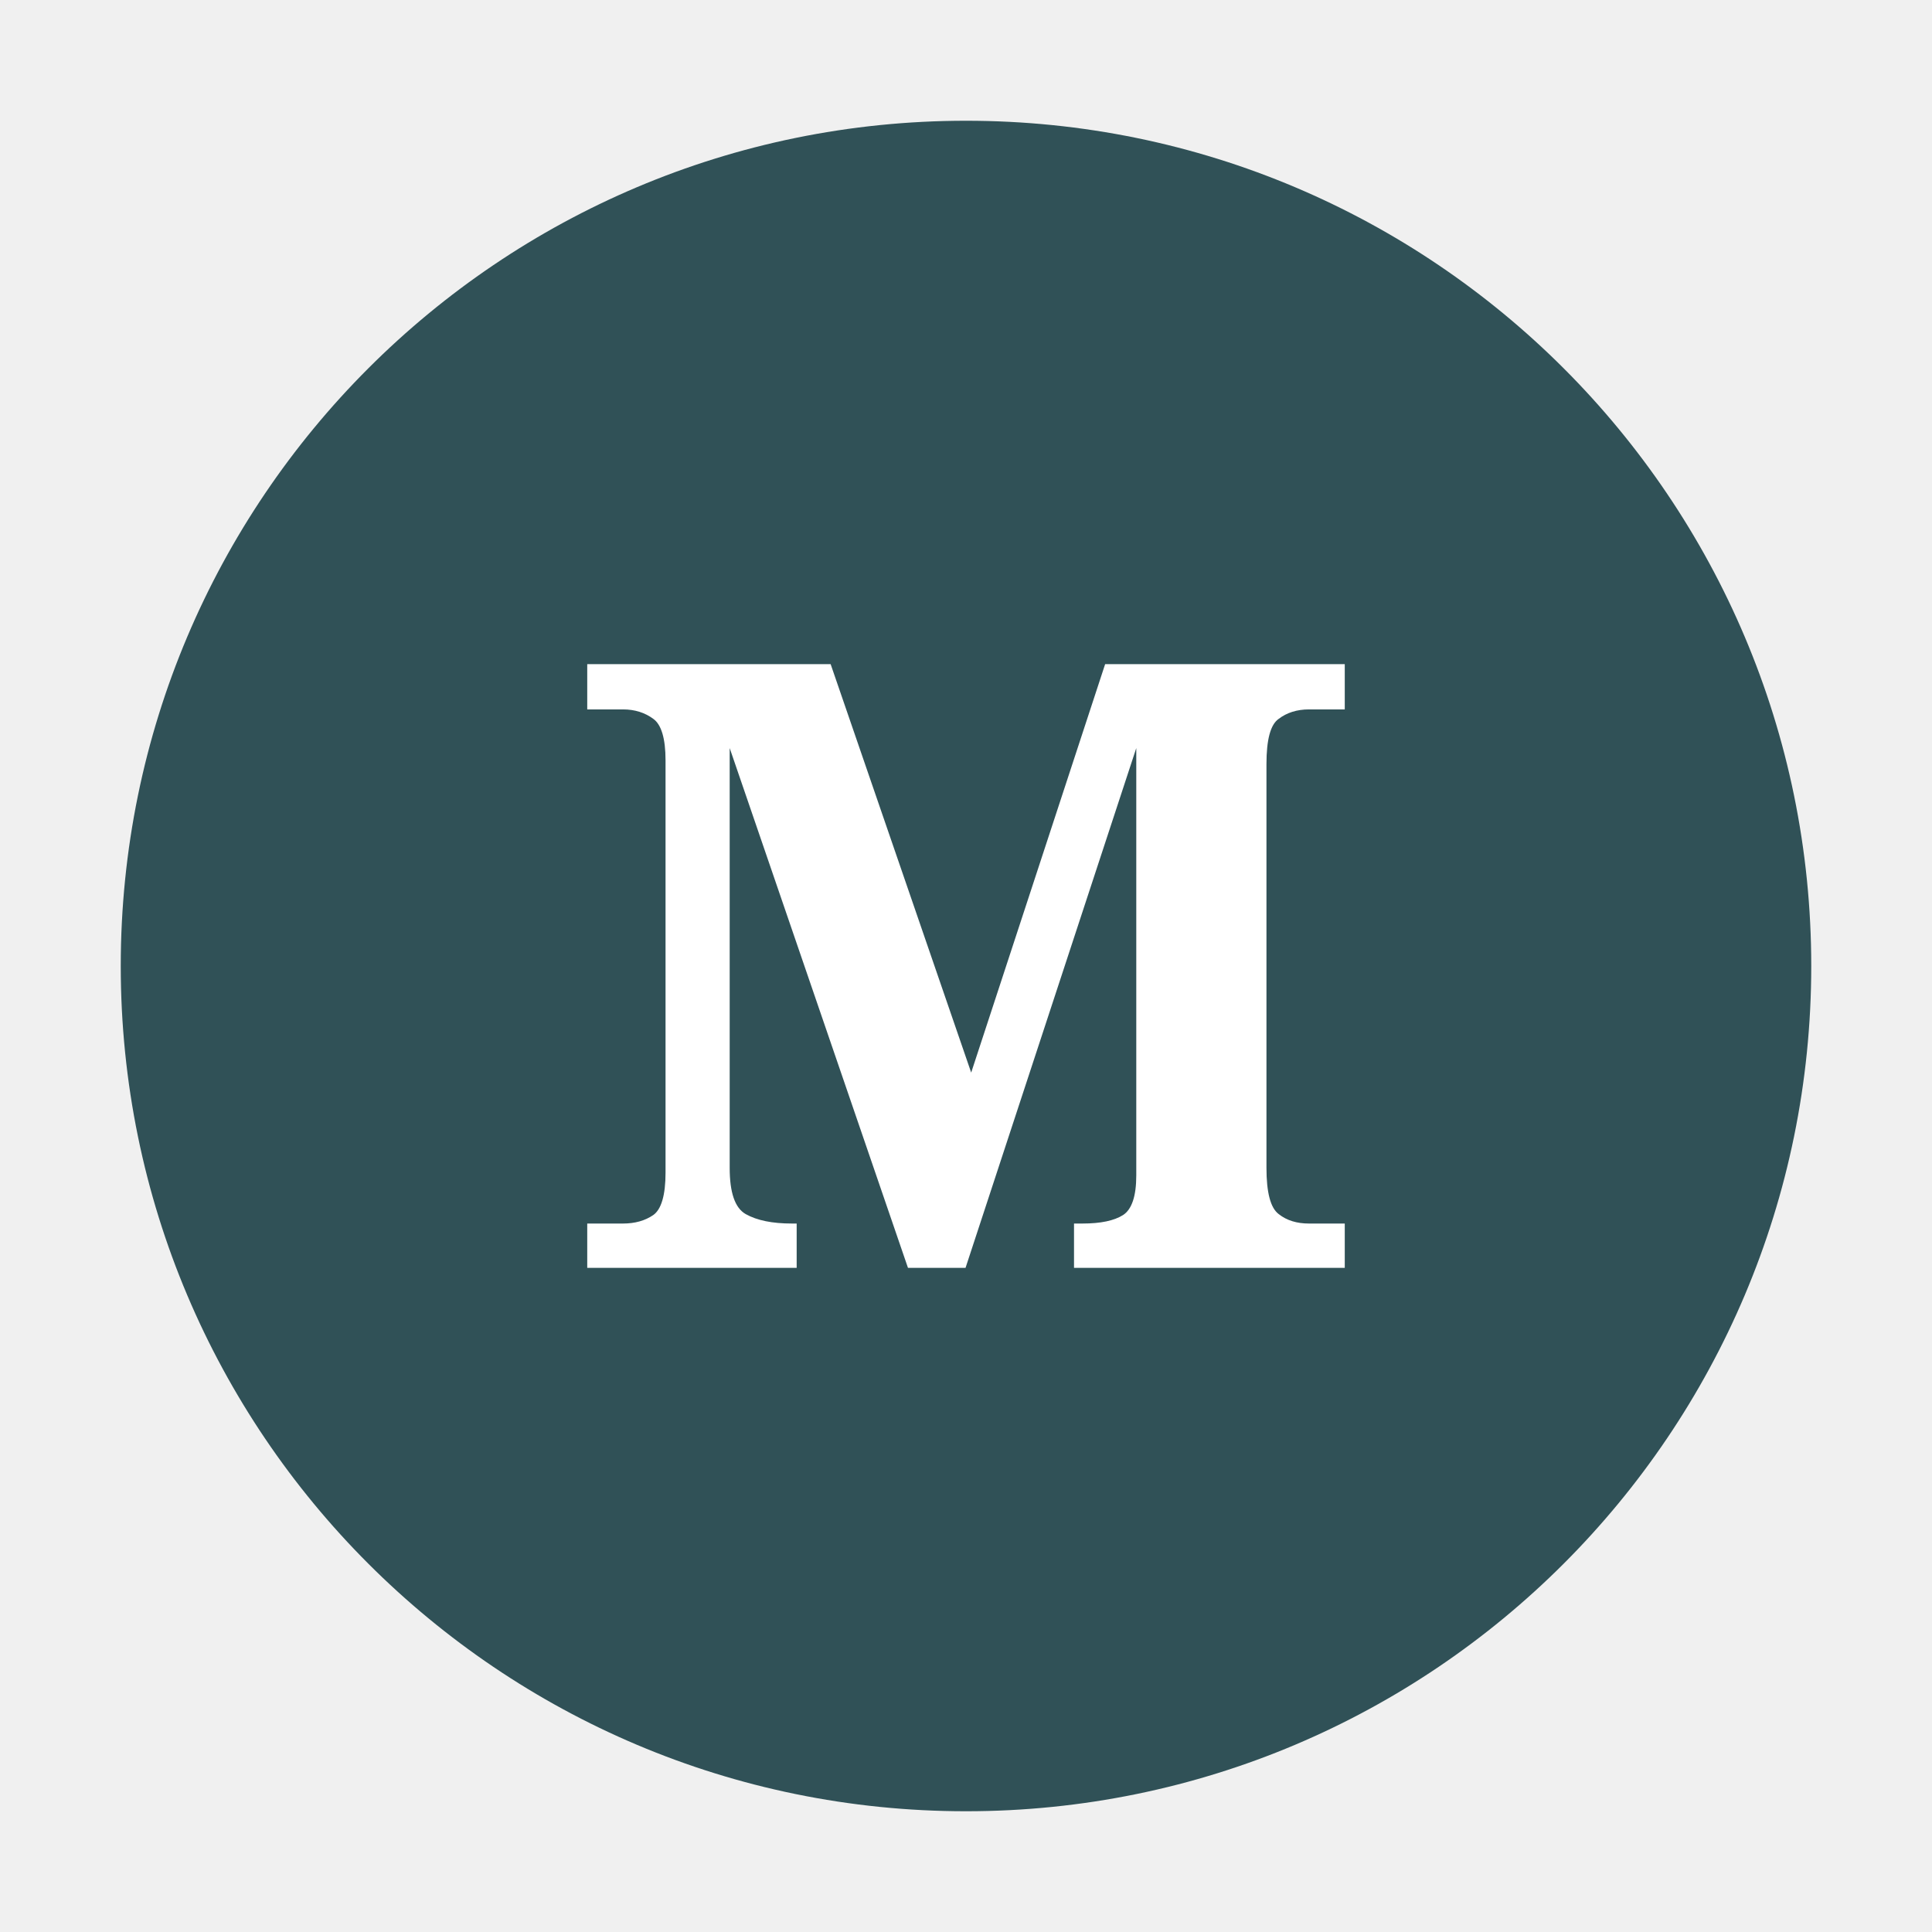
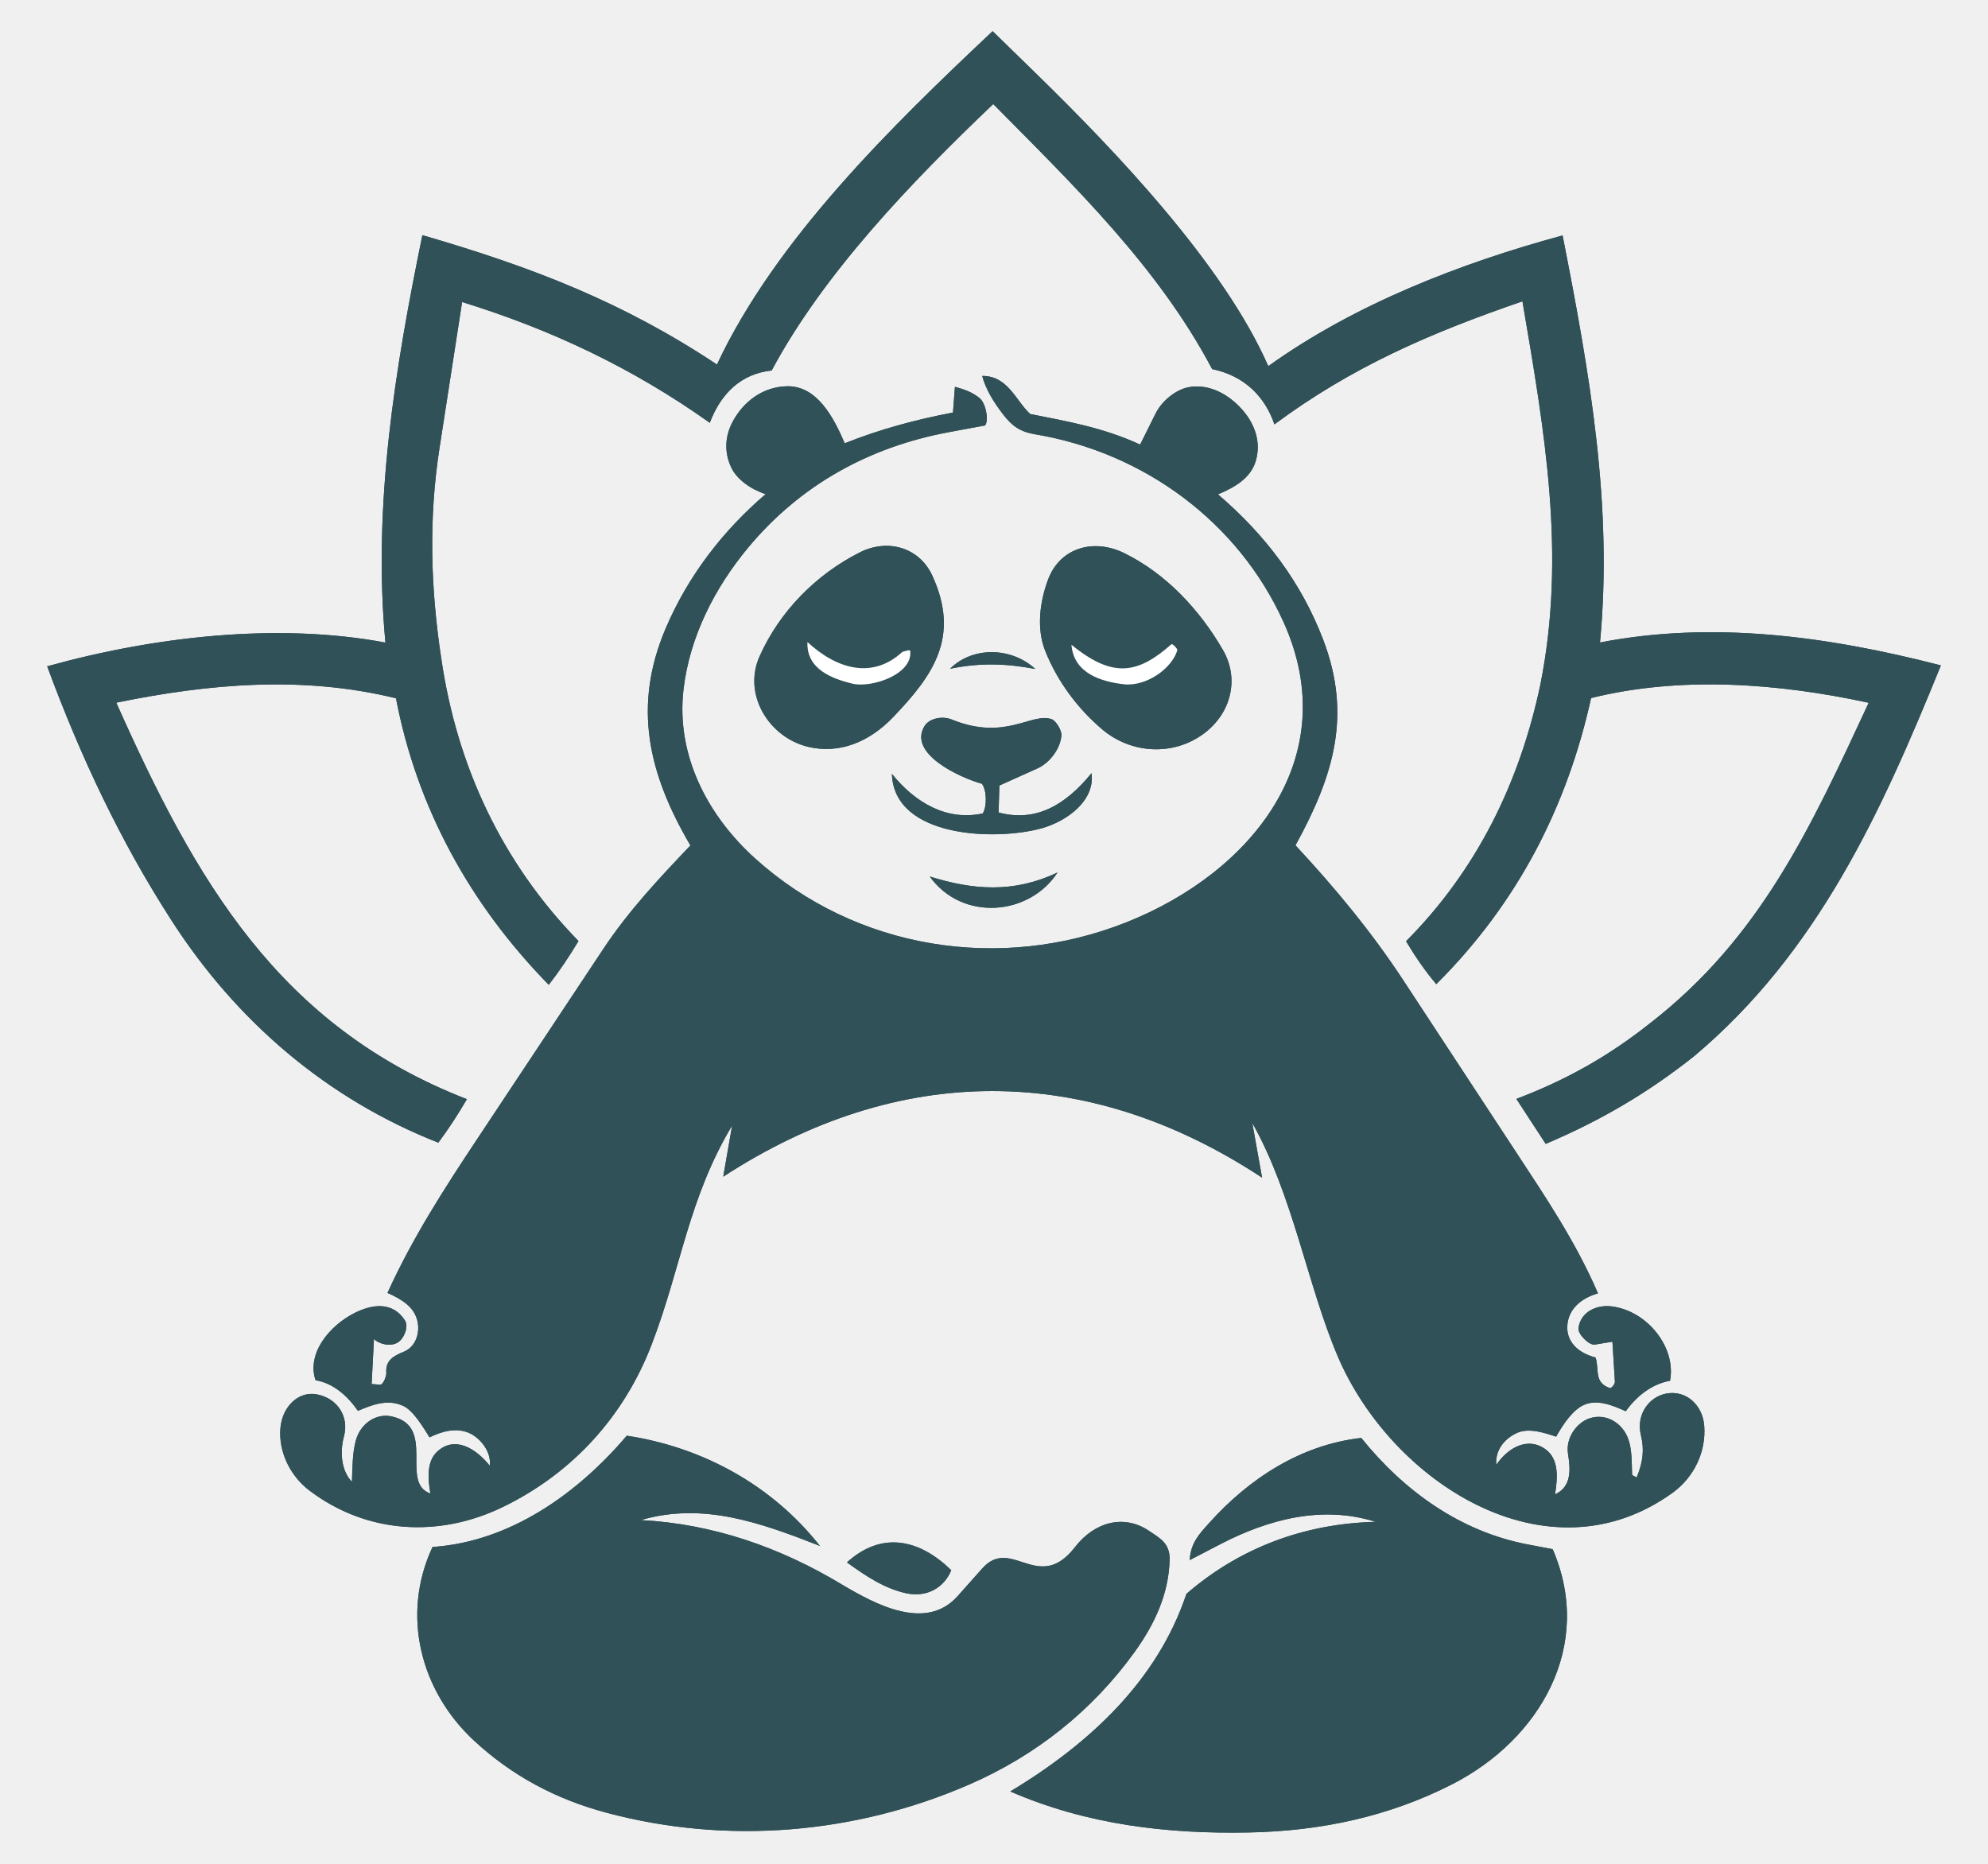
- <svg xmlns="http://www.w3.org/2000/svg" viewBox="0 0 32 32" fill="none">
-   <circle cx="16" cy="16" r="14" fill="#305157" />
-   <text x="16" y="21" font-family="serif" font-size="14" font-weight="700" fill="white" text-anchor="middle">M</text>
+ <svg xmlns="http://www.w3.org/2000/svg" version="1.1" id="Black" x="0px" y="0px" viewBox="0 0 576 540" style="enable-background:new 0 0 576 540;" xml:space="preserve">
+   <g>
+     <path style="fill:#305157;" d="M351.21,106.94c9.16,1.89,15.24,7.78,18.04,16.02c22.47-16.68,45.23-26.51,71.86-35.65   c6.44,37.77,12.71,73.39,5.2,111.02c-6,28.38-18.35,53.7-38.92,74.38c2.78,4.63,5.52,8.61,8.76,12.44   c23.5-23.41,37.89-51.36,44.85-82.9c25.97-6.45,54.34-4.29,80.43,1.37c-16.87,36.32-31.37,68.13-63.56,93.02   c-11.9,9.41-24.02,16.25-38.52,21.75l8.5,13.03c15.99-6.77,29.78-14.89,43.09-25.48c35.66-30.02,54.03-70.32,71.41-113.15   c-33.09-8.54-66.24-12.93-98.77-6.64c3.76-39.61-2.91-77.72-10.84-117.93c-29.36,7.97-60.11,19.83-85.27,37.87   c-12.89-29.41-44.21-62.26-67.17-84.66l-12.7-12.39c-29.17,27.46-62.85,60.29-79.87,96.58c-27.11-18-53.23-28.16-85.35-37.48   c-7.89,38.41-14.43,78.24-10.71,118.04c-31.12-5.85-66.86-1.79-98,6.88c9.72,26.28,21.14,50.54,36.08,73.71   c18.74,29.06,44.85,51.57,77.25,64.3c3.11-4.17,5.58-8.01,8.28-12.6c-54.58-21.2-78.64-63.39-101.59-114.88   c26.92-5.51,54.06-7.89,81.04-1.27c6.08,31.66,21.31,59.56,44.27,83.02c3.17-4.11,5.76-7.95,8.61-12.69   c-22.17-22.72-35.18-50.62-39.74-81.72c-3.11-20.51-3.71-40.56-0.53-61.09l6.55-42.33c25.91,8,49.54,19.2,71.76,34.99   c3.26-8.61,9.17-14.23,17.93-15.15c15.05-28.13,40.53-54.65,64.2-77.2C311.28,53.92,335.55,77.33,351.21,106.94z M145.95,436.5   c20.21-9.9,34.96-26.36,42.87-46.98c8.57-22.35,10.65-42.31,23.3-63.41l-2.57,14.81c50.56-32.91,105.09-33.34,156.12,0.28   l-2.84-15.86c11.73,20.7,16.04,47.2,24.77,67.64c15.54,36.4,60.67,65.68,96.95,39.57c6.32-4.55,9.81-11.99,9.23-19.46   c-0.47-6.07-5.31-10.43-11.04-9.32c-5.11,0.99-8.73,6.21-7.31,12.03c1.02,4.17,0.64,7.69-1.22,12.27l-1.33-0.71   c-0.11-4.27-0.08-7.4-1.04-10.22c-1.67-4.92-6.5-7.73-11.18-6.24c-3.71,1.18-7.1,5.59-6.34,10.35c0.69,4.33,1.15,9.47-3.77,11.72   c0.77-4.78,1.18-10.19-2.73-13.05c-5.18-3.78-10.91-0.48-14.29,4.5c-0.38-4.18,2.34-7.68,6.18-9.33c3.35-1.43,7.84,0.04,11.16,1.15   c2.13-3.76,4.8-7.67,7.91-9.13c3.93-1.84,8.44,0.05,12.27,1.77c2.99-4.2,7.38-7.85,12.83-8.84c1.83-9.76-6.69-20.26-16.87-21.53   c-4.65-0.58-9.12,1.73-9.67,6.35c-0.2,1.65,3.07,4.99,4.75,4.71l5.09-0.84l0.72,11.61c0.04,0.59-0.97,2-1.52,1.81   c-4.65-1.61-2.96-5.48-4.08-8.84c-4.96-1.27-8.84-4.62-8.12-9.92c0.56-4.12,3.74-7.21,8.82-8.66   c-6.45-14.94-15.09-27.75-23.88-41.14l-32.49-49.51c-9.27-14.12-19.67-26.66-31.28-39.16c11.02-20.06,16.42-37.64,8.01-59.62   c-6.34-16.57-16.75-30.33-30.47-42.07c4.89-2.03,9.41-4.7,10.91-9.53c2.18-7.07-1.57-13.72-7.08-18.02   c-3.59-2.81-8.2-4.4-12.63-3.43c-3.5,0.77-7.45,3.9-9.26,7.54l-4.49,9.02c-10.66-4.93-20.99-6.7-31.85-8.86   c-4.2-3.87-6.46-11.09-13.91-11.03c1.05,3.95,3.4,7.66,5.91,10.95c2.71,3.55,4.97,5.21,9.44,5.96   c31.57,5.28,58.89,25.45,71.96,54.39c17.73,39.25-9.26,72.58-45.5,86.99c-36.51,14.52-78.3,7.92-107.56-18.45   c-13.9-12.53-23.02-30.05-20.79-49.03c1.79-15.32,9.12-29.49,18.66-40.99c15.16-18.27,35.19-29.26,58.27-33.54l10.47-1.94   c1.1-1.57,0.18-6.43-1.58-7.88c-1.94-1.6-4.08-2.48-7.18-3.3l-0.57,7.45c-10.77,2.03-21.38,4.9-31.36,8.91   c-3.2-7.47-8-16.67-16.68-16.53c-7.09,0.12-12.79,4.53-15.88,10.44c-2.16,4.13-2.41,8.89-0.21,13.31c1.58,3.17,5.35,6.02,9.85,7.51   c-12.32,10.56-22.42,23.56-28.94,38.86c-9.59,22.51-5.12,42.02,7.15,62.92c-9.1,9.57-17.88,18.9-25.24,29.99l-36.67,55.27   c-9.55,14.39-18.6,28.44-25.86,44.38c4.46,1.99,7.47,4.11,8.53,7.6c1.05,3.47-0.07,7.96-3.89,9.49c-3.05,1.22-5.24,2.58-4.98,6.02   c0.08,1-0.91,3.56-1.79,3.49l-2.47-0.19l0.69-13.07c1.56,1.56,4.86,2.29,6.92,1c1.82-1.14,3.19-4.6,2.07-6.34   c-3.59-5.59-9.51-4.76-14.66-2.16c-7.08,3.57-13.9,11.57-11.26,19.46c5.24,0.81,9.43,4.76,12.28,8.86   c3.98-1.68,8.53-3.56,13.15-1.42c2.84,1.32,5.6,5.89,7.6,9.1c3.34-1.64,7.95-3.13,12.03-0.99c2.6,1.36,5.91,5,5.44,9.23   c-4.21-5.19-10.23-8.75-15.27-4.08c-3.09,2.86-2.68,7.92-1.95,12.12c-9.03-3.1,1.96-19.66-11.39-22.37   c-4.35-0.88-8.83,2.05-10.19,6.91c-1.02,3.63-1.01,7.93-1.15,12.07c-3.02-3.08-3.59-8.41-2.33-13.13c1.59-5.92-2-11.08-7.79-12.2   c-5.35-1.04-10.04,3.5-10.6,9.69c-0.62,6.85,2.77,13.92,8.46,18.21C106.15,444.29,127.05,445.75,145.95,436.5z M258.58,207.97   c11.89-12.35,19.66-23.44,11.57-41.15c-3.75-8.22-12.91-10.88-21.04-6.77c-12.59,6.37-23.16,16.96-29.03,30.12   c-4.93,11.05,2.71,23.46,14.04,26.2C243.28,218.58,251.96,214.84,258.58,207.97z M348.85,212.5c7.9-5.9,10.28-15.85,5.5-24.13   c-6.8-11.79-16.63-22.25-28.68-28.14c-8.86-4.33-18.52-1.5-21.97,7.59c-2.4,6.33-3.48,14.21-0.86,20.77   c3.51,8.79,9.34,16.64,16.47,22.7C327.71,218.42,339.94,219.16,348.85,212.5z M299.97,193.82c-7.03-6.42-18.18-6.54-24.71-0.06   C284.08,191.96,291.46,192.22,299.97,193.82z M316.26,224.01c-7.7,9.43-16.26,14.24-26.92,11.41l0.22-7.81l11.04-4.97   c3.61-1.62,6.69-5.79,6.94-9.61c0.09-1.44-1.62-4.25-2.87-4.66c-5.95-1.97-13.37,6.44-28.92,0.11c-2.72-1.11-6.49-0.37-7.88,1.92   c-4.84,7.93,10.03,14.84,16.64,16.7c1.41,1.9,1.5,6.56,0.24,8.59c-10.27,2.26-19.53-2.99-26.32-11.46   c0.57,18.59,30.16,19.46,43.43,15.75C309.25,237.88,317.31,231.93,316.26,224.01z M269.38,253.95c9.48,13.15,28.9,11.36,37.03-1.17   C293.62,258.86,281.9,257.85,269.38,253.95z M311.5,448.21c-10.66,13.76-18.44-3.27-26.91,6.23l-7.15,8.03   c-9.15,10.27-23.75,2.4-33.33-3.27c-18.06-10.93-37.61-17.69-58.43-18.78c17.92-5.23,34.37,0.63,51.89,7.49   c-13.97-17.7-34.1-28.61-55.97-31.94c-14.24,16.75-33.79,30.73-56.28,32.24c-9.15,19.55-3.62,41.65,12.11,56.19   c10.89,10.06,23.54,16.87,38.35,20.82c34.84,9.29,71.9,6.22,105.02-8.18c19.44-8.45,35.74-21.5,47.91-38.37   c5.88-8.15,9.9-16.87,10.17-26.69c0.13-4.81-2.71-6.25-6.04-8.48C325.67,438.68,317.15,440.9,311.5,448.21z M292.72,519.04   c22.27,9.67,45.56,12.34,69.11,11.89c20.81-0.41,40.59-4.6,58.95-13.99c25.37-12.98,41.19-40.09,29.08-68.09l-7.11-1.35   c-19.46-3.69-35.77-15.29-48.35-30.88c-17.47,1.97-32.51,11.75-44.13,24.72c-2.86,3.19-5.28,5.69-5.57,10.67l8.82-4.58   c13.83-7.18,29.48-11.43,45.05-6.5c-20.68,0.5-39.43,7.54-54.82,20.86C335.42,486.76,315.92,505.07,292.72,519.04z M262.53,461.61   c6.04,1.33,11.08-1.68,13.08-6.68c-9.05-8.81-19.94-11.56-30.22-2.26C250.82,456.61,256.23,460.22,262.53,461.61z" />
+     <path style="fill:#305157;" d="M145.95,436.5c-18.9,9.26-39.8,7.79-56.24-4.59c-5.69-4.29-9.08-11.36-8.46-18.21   c0.56-6.19,5.25-10.74,10.6-9.69c5.79,1.13,9.38,6.29,7.79,12.2c-1.26,4.71-0.69,10.05,2.33,13.13c0.14-4.14,0.13-8.44,1.15-12.07   c1.37-4.87,5.84-7.8,10.19-6.91c13.35,2.7,2.36,19.27,11.39,22.37c-0.73-4.2-1.14-9.26,1.95-12.12c5.04-4.66,11.06-1.11,15.27,4.08   c0.47-4.23-2.85-7.87-5.44-9.23c-4.08-2.15-8.69-0.65-12.03,0.99c-2-3.2-4.76-7.78-7.6-9.1c-4.62-2.14-9.16-0.26-13.15,1.42   c-2.84-4.1-7.04-8.05-12.28-8.86c-2.64-7.89,4.18-15.88,11.26-19.46c5.15-2.6,11.07-3.43,14.66,2.16c1.12,1.74-0.24,5.2-2.07,6.34   c-2.06,1.29-5.36,0.56-6.92-1L107.67,401l2.47,0.19c0.87,0.07,1.86-2.49,1.79-3.49c-0.26-3.44,1.93-4.8,4.98-6.02   c3.82-1.53,4.94-6.01,3.89-9.49c-1.05-3.49-4.07-5.61-8.53-7.6c7.25-15.94,16.31-29.99,25.86-44.38l36.67-55.27   c7.36-11.1,16.15-20.43,25.24-29.99c-12.27-20.89-16.75-40.41-7.15-62.92c6.52-15.29,16.62-28.3,28.94-38.86   c-4.5-1.49-8.27-4.34-9.85-7.51c-2.2-4.42-1.95-9.17,0.21-13.31c3.09-5.91,8.79-10.32,15.88-10.44   c8.68-0.15,13.49,9.06,16.68,16.53c9.98-4,20.6-6.88,31.36-8.91l0.57-7.45c3.1,0.83,5.24,1.7,7.18,3.3   c1.76,1.46,2.69,6.32,1.58,7.88l-10.47,1.94c-23.08,4.28-43.1,15.27-58.27,33.54c-9.54,11.49-16.87,25.66-18.66,40.99   c-2.22,18.98,6.89,36.5,20.79,49.03c29.25,26.38,71.04,32.98,107.56,18.45c36.24-14.42,63.23-47.74,45.5-86.99   c-13.07-28.94-40.39-49.11-71.96-54.39c-4.47-0.75-6.73-2.42-9.44-5.96c-2.51-3.29-4.86-7-5.91-10.95   c7.45-0.06,9.71,7.17,13.91,11.03c10.86,2.16,21.19,3.94,31.85,8.86l4.49-9.02c1.82-3.64,5.76-6.78,9.26-7.54   c4.44-0.97,9.04,0.62,12.63,3.43c5.5,4.3,9.26,10.95,7.08,18.02c-1.49,4.83-6.02,7.51-10.91,9.53   c13.72,11.74,24.13,25.5,30.47,42.07c8.42,21.98,3.01,39.57-8.01,59.62c11.61,12.5,22,25.03,31.28,39.16l32.49,49.51   c8.79,13.39,17.43,26.2,23.88,41.14c-5.08,1.45-8.26,4.54-8.82,8.66c-0.72,5.31,3.15,8.66,8.12,9.92c1.12,3.36-0.57,7.23,4.08,8.84   c0.55,0.19,1.56-1.22,1.52-1.81l-0.72-11.61l-5.09,0.84c-1.67,0.28-4.94-3.06-4.75-4.71c0.55-4.62,5.02-6.93,9.67-6.35   c10.18,1.27,18.7,11.77,16.87,21.53c-5.46,0.99-9.85,4.64-12.83,8.84c-3.83-1.72-8.34-3.61-12.27-1.77   c-3.11,1.45-5.78,5.37-7.91,9.13c-3.32-1.11-7.81-2.58-11.16-1.15c-3.84,1.64-6.56,5.15-6.18,9.33c3.38-4.97,9.11-8.27,14.29-4.5   c3.91,2.86,3.5,8.27,2.73,13.05c4.92-2.25,4.46-7.39,3.77-11.72c-0.76-4.76,2.63-9.17,6.34-10.35c4.68-1.49,9.52,1.32,11.18,6.24   c0.95,2.82,0.93,5.94,1.04,10.22l1.33,0.71c1.86-4.57,2.24-8.1,1.22-12.27c-1.42-5.81,2.2-11.04,7.31-12.03   c5.73-1.11,10.57,3.25,11.04,9.32c0.58,7.47-2.9,14.91-9.23,19.46c-36.28,26.11-81.41-3.17-96.95-39.57   c-8.73-20.44-13.04-46.95-24.77-67.64l2.84,15.86c-51.03-33.62-105.56-33.19-156.12-0.28l2.57-14.81   c-12.65,21.09-14.73,41.06-23.3,63.41C180.91,410.14,166.16,426.6,145.95,436.5z" />
+     <path style="fill:#305157;" d="M351.21,106.94c-15.65-29.61-39.93-53.02-63.43-76.8c-23.67,22.55-49.15,49.07-64.2,77.2   c-8.75,0.92-14.67,6.54-17.93,15.15c-22.22-15.8-45.84-27-71.76-34.99l-6.55,42.33c-3.18,20.53-2.59,40.58,0.53,61.09   c4.56,31.09,17.57,59,39.74,81.72c-2.84,4.73-5.44,8.57-8.61,12.69c-22.96-23.46-38.19-51.36-44.27-83.02   c-26.98-6.62-54.12-4.24-81.04,1.27c22.96,51.49,47.01,93.68,101.59,114.88c-2.7,4.58-5.18,8.43-8.28,12.6   c-32.41-12.74-58.52-35.25-77.25-64.3c-14.94-23.17-26.36-47.43-36.08-73.71c31.14-8.67,66.88-12.73,98-6.88   c-3.72-39.79,2.82-79.62,10.71-118.04c32.11,9.32,58.24,19.48,85.35,37.48c17.02-36.29,50.71-69.12,79.87-96.58l12.7,12.39   c22.97,22.41,54.28,55.25,67.17,84.66c25.15-18.03,55.9-29.9,85.27-37.87c7.92,40.21,14.6,78.32,10.84,117.93   c32.54-6.29,65.68-1.9,98.77,6.64c-17.39,42.84-35.76,83.13-71.41,113.15c-13.31,10.59-27.1,18.71-43.09,25.48l-8.5-13.03   c14.5-5.5,26.61-12.34,38.52-21.75c32.19-24.9,46.69-56.7,63.56-93.02c-26.09-5.66-54.46-7.82-80.43-1.37   c-6.97,31.55-21.35,59.5-44.85,82.9c-3.24-3.83-5.98-7.8-8.76-12.44c20.57-20.68,32.92-46.01,38.92-74.38   c7.51-37.64,1.24-73.25-5.2-111.02c-26.62,9.14-49.39,18.98-71.86,35.65C366.44,114.72,360.36,108.83,351.21,106.94z" />
+     <path style="fill:#305157;" d="M311.5,448.21c5.66-7.31,14.18-9.52,21.35-4.72c3.33,2.23,6.17,3.67,6.04,8.48   c-0.27,9.82-4.3,18.55-10.17,26.69c-12.17,16.87-28.47,29.92-47.91,38.37c-33.12,14.4-70.17,17.47-105.02,8.18   c-14.81-3.95-27.46-10.76-38.35-20.82c-15.73-14.54-21.27-36.64-12.11-56.19c22.49-1.52,42.04-15.49,56.28-32.24   c21.86,3.32,42,14.24,55.97,31.94c-17.52-6.86-33.98-12.72-51.89-7.49c20.82,1.09,40.37,7.86,58.43,18.78   c9.58,5.67,24.19,13.54,33.33,3.27l7.15-8.03C293.05,444.93,300.84,461.97,311.5,448.21z" />
+     <path style="fill:#305157;" d="M292.72,519.04c23.2-13.98,42.7-32.28,51.04-57.26c15.39-13.32,34.14-20.36,54.82-20.86   c-15.57-4.93-31.23-0.68-45.05,6.5l-8.82,4.58c0.29-4.97,2.71-7.47,5.57-10.67c11.61-12.97,26.65-22.75,44.13-24.72   c12.57,15.59,28.89,27.19,48.35,30.88l7.11,1.35c12.11,28-3.71,55.11-29.08,68.09c-18.36,9.39-38.14,13.59-58.95,13.99   C338.27,531.39,314.99,528.72,292.72,519.04z" />
+     <path style="fill:#305157;" d="M348.85,212.5c-8.91,6.66-21.14,5.92-29.53-1.21c-7.13-6.06-12.96-13.91-16.47-22.7   c-2.62-6.56-1.53-14.45,0.86-20.77c3.44-9.09,13.1-11.93,21.97-7.59c12.05,5.89,21.88,16.35,28.68,28.14   C359.13,196.65,356.75,206.59,348.85,212.5z M341.12,188.38c0.1-0.35-1.41-1.97-1.7-1.72c-9.72,8.55-16.92,10-28.98,0.15   c0.65,8.39,8.82,10.71,15.13,11.45C331.97,199,339.52,193.8,341.12,188.38z" />
+     <path style="fill:#305157;" d="M258.58,207.97c-6.62,6.87-15.3,10.62-24.47,8.4c-11.33-2.74-18.97-15.15-14.04-26.2   c5.87-13.15,16.44-23.75,29.03-30.12c8.13-4.11,17.29-1.44,21.04,6.77C278.24,184.52,270.47,195.62,258.58,207.97z M261.46,188.86   c-8.65,7.99-18.97,5.06-27.51-2.84c-0.36,7.97,7.39,10.66,12.98,12.05c5.44,1.35,17.58-2.62,16.8-9.45   C263.67,188.14,262.53,188.59,261.46,188.86z" />
+     <path style="fill:#305157;" d="M316.26,224.01c1.06,7.92-7.01,13.87-14.41,15.94c-13.27,3.72-42.86,2.84-43.43-15.75   c6.79,8.47,16.05,13.72,26.32,11.46c1.25-2.03,1.17-6.69-0.24-8.59c-6.61-1.86-21.47-8.77-16.64-16.7c1.4-2.29,5.17-3.02,7.88-1.92   c15.55,6.33,22.97-2.07,28.92-0.11c1.26,0.42,2.97,3.22,2.87,4.66c-0.25,3.82-3.33,7.99-6.94,9.61l-11.04,4.97l-0.22,7.81   C300,238.25,308.56,233.45,316.26,224.01z" />
+     <path style="fill:#305157;" d="M262.53,461.61c-6.3-1.39-11.7-5-17.14-8.94c10.28-9.3,21.17-6.55,30.22,2.26   C273.61,459.93,268.57,462.94,262.53,461.61z" />
+     <path style="fill:#305157;" d="M269.38,253.95c12.51,3.9,24.24,4.91,37.03-1.17C298.29,265.31,278.87,267.1,269.38,253.95z" />
+     <path style="fill:#305157;" d="M299.97,193.82c-8.51-1.59-15.89-1.86-24.71-0.06C281.79,187.27,292.94,187.4,299.97,193.82z" />
+     <path style="fill:#FFFFFF;" d="M341.12,188.38c-1.6,5.42-9.15,10.62-15.55,9.87c-6.31-0.74-14.48-3.06-15.13-11.45   c12.06,9.86,19.26,8.41,28.98-0.15C339.71,186.4,341.23,188.02,341.12,188.38z" />
+     <path style="fill:#FFFFFF;" d="M261.46,188.86c1.07-0.27,2.21-0.72,2.27-0.24c0.77,6.83-11.36,10.8-16.8,9.45   c-5.59-1.38-13.34-4.07-12.98-12.05C242.49,193.92,252.81,196.86,261.46,188.86z" />
+   </g>
</svg>
